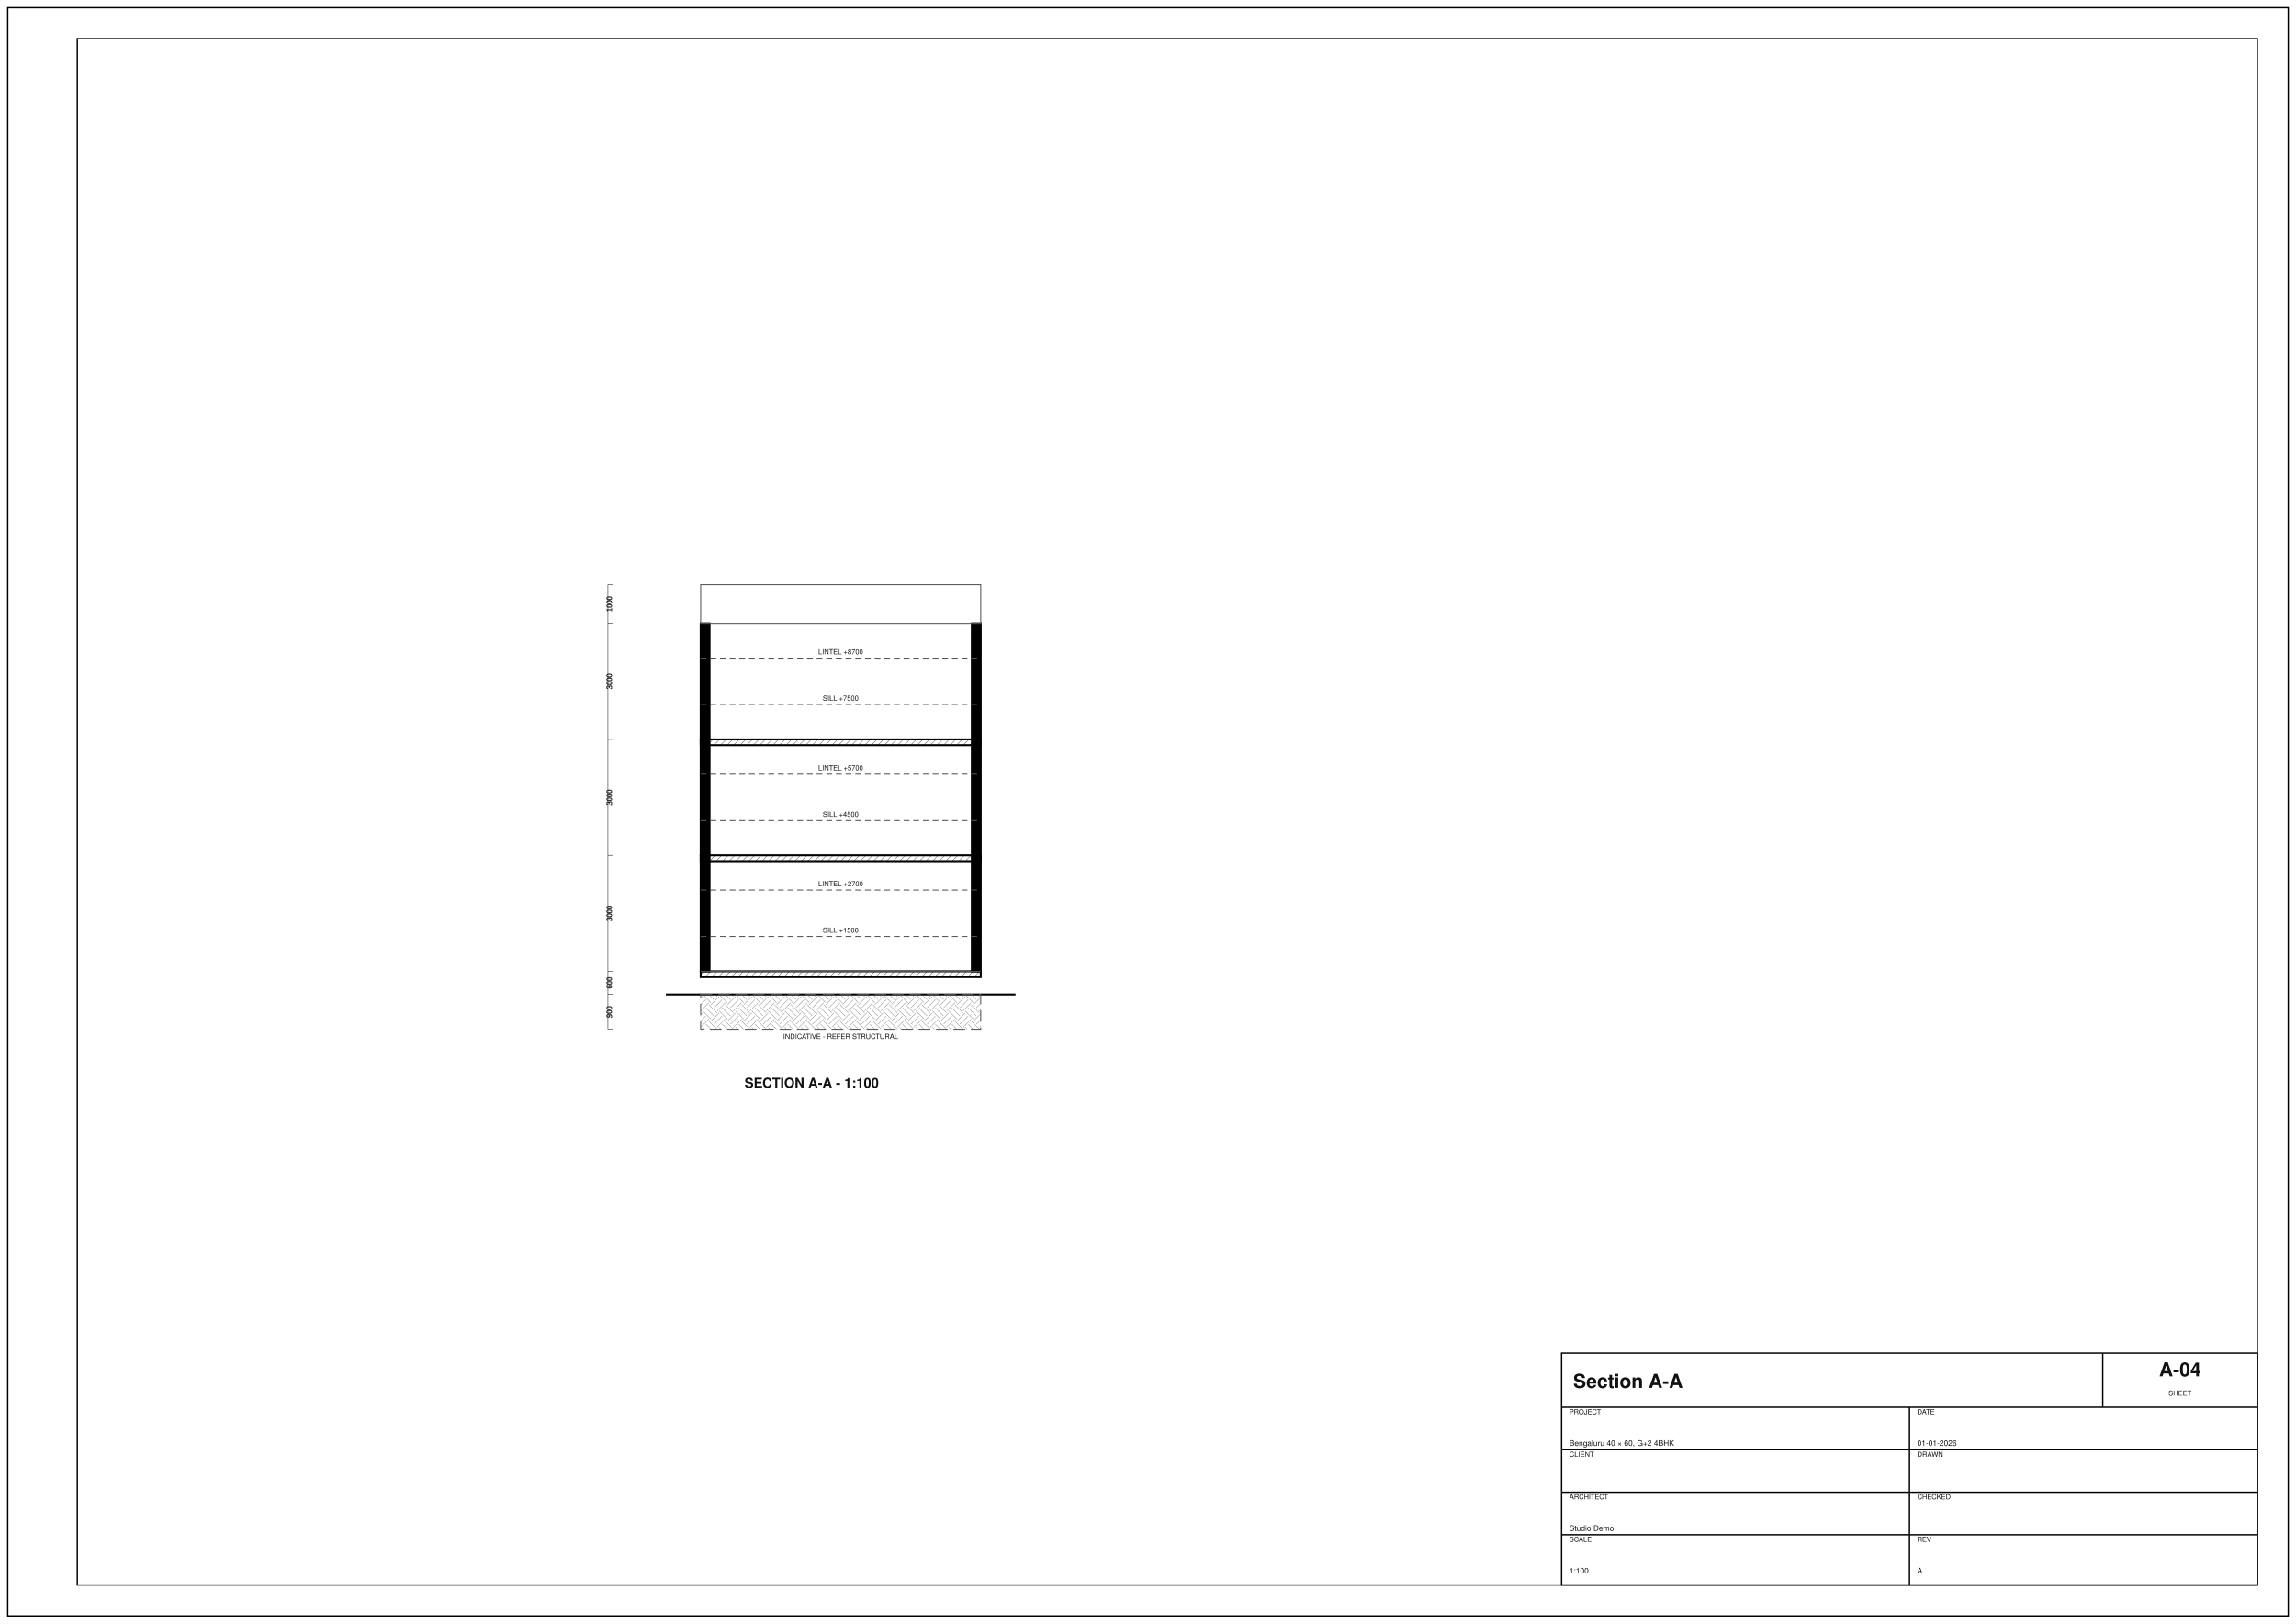
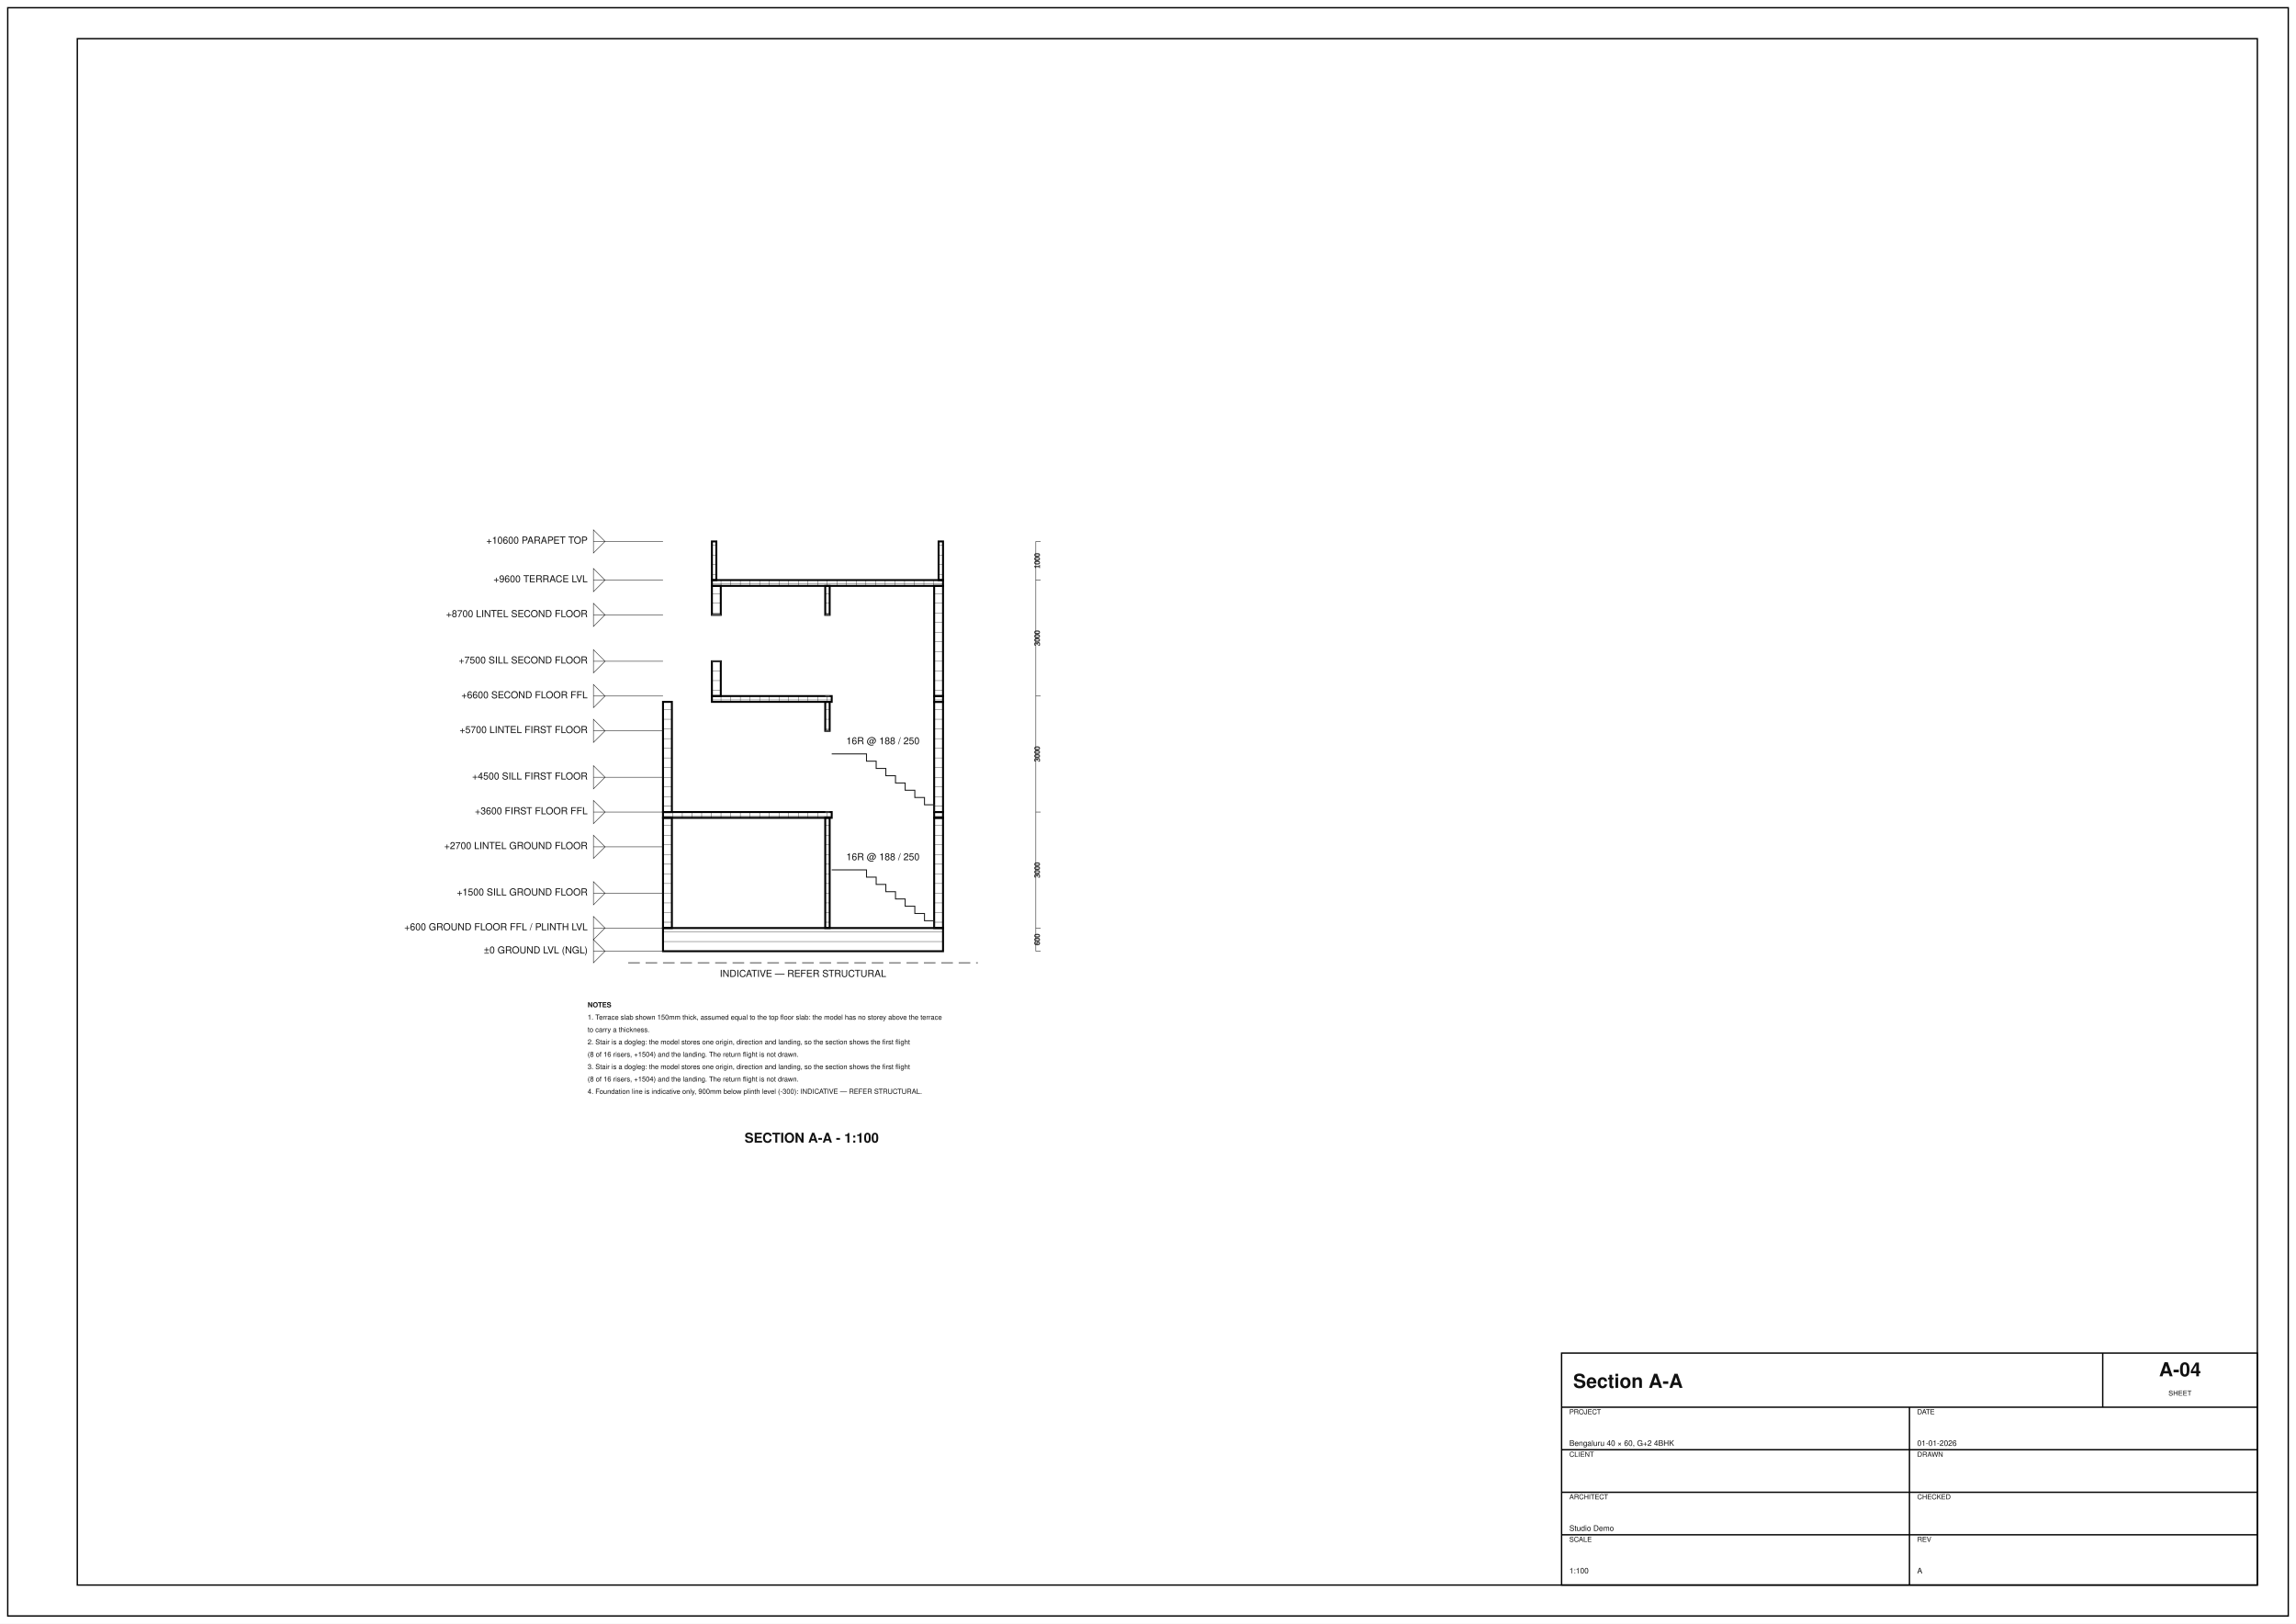
<svg xmlns="http://www.w3.org/2000/svg" width="594mm" height="420mm" viewBox="0 0 594 420" version="1.1">
  <rect x="0" y="0" width="594" height="420" fill="#ffffff" stroke="none" />
  <defs>
-     <clipPath id="hc-73c3cd988f29c213" clip-rule="evenodd">
-       <path d="M 181.275 257.250 L 253.725 257.250 L 253.725 266.250 L 181.275 266.250 Z" />
-     </clipPath>
-     <clipPath id="hc-7859b68c542b0be2" clip-rule="evenodd">
-       <path d="M 181.275 192.750 L 253.725 192.750 L 253.725 191.250 L 181.275 191.250 Z" />
-     </clipPath>
-     <clipPath id="hc-81849bf5190b0e6d" clip-rule="evenodd">
-       <path d="M 181.275 252.750 L 253.725 252.750 L 253.725 251.250 L 181.275 251.250 Z" />
-     </clipPath>
-     <clipPath id="hc-aecab59eb37e0184" clip-rule="evenodd">
-       <path d="M 181.275 222.750 L 253.725 222.750 L 253.725 221.250 L 181.275 221.250 Z" />
+     <clipPath id="hc-10bc2ac94030b6e9" clip-rule="evenodd">
+       <path d="M 171.525 211.550 L 215.175 211.550 L 215.175 210.050 L 171.525 210.050 Z" />
+     </clipPath>
+     <clipPath id="hc-11bfe014a3d589ab" clip-rule="evenodd">
+       <path d="M 184.175 151.550 L 243.975 151.550 L 243.975 150.050 L 184.175 150.050 Z" />
+     </clipPath>
+     <clipPath id="hc-38f4bff07b71a57c" clip-rule="evenodd">
+       <path d="M 184.175 180.050 L 186.475 180.050 L 186.475 171.050 L 184.175 171.050 Z" />
+     </clipPath>
+     <clipPath id="hc-43f380e9af7068db" clip-rule="evenodd">
+       <path d="M 241.675 180.050 L 243.975 180.050 L 243.975 151.550 L 241.675 151.550 Z" />
+     </clipPath>
+     <clipPath id="hc-50d52aeb47988cae" clip-rule="evenodd">
+       <path d="M 241.675 181.550 L 243.975 181.550 L 243.975 180.050 L 241.675 180.050 Z" />
+     </clipPath>
+     <clipPath id="hc-569e88b5cf0376a9" clip-rule="evenodd">
+       <path d="M 213.495 240.050 L 214.645 240.050 L 214.645 211.550 L 213.495 211.550 Z" />
+     </clipPath>
+     <clipPath id="hc-655c551b478522f4" clip-rule="evenodd">
+       <path d="M 242.825 150.050 L 243.975 150.050 L 243.975 140.050 L 242.825 140.050 Z" />
+     </clipPath>
+     <clipPath id="hc-7affea1c283bd582" clip-rule="evenodd">
+       <path d="M 184.175 150.050 L 185.325 150.050 L 185.325 140.050 L 184.175 140.050 Z" />
+     </clipPath>
+     <clipPath id="hc-7cee746f42cf677f" clip-rule="evenodd">
+       <path d="M 171.525 240.050 L 173.825 240.050 L 173.825 211.550 L 171.525 211.550 Z" />
+     </clipPath>
+     <clipPath id="hc-8f8cf847c0b5eb40" clip-rule="evenodd">
+       <path d="M 184.175 159.050 L 186.475 159.050 L 186.475 151.550 L 184.175 151.550 Z" />
+     </clipPath>
+     <clipPath id="hc-99a4054e7d182071" clip-rule="evenodd">
+       <path d="M 171.525 210.050 L 173.825 210.050 L 173.825 181.550 L 171.525 181.550 Z" />
+     </clipPath>
+     <clipPath id="hc-a0044f624888c5b3" clip-rule="evenodd">
+       <path d="M 171.525 246.050 L 243.975 246.050 L 243.975 240.050 L 171.525 240.050 Z" />
+     </clipPath>
+     <clipPath id="hc-a7f8db8d6354669c" clip-rule="evenodd">
+       <path d="M 184.175 181.550 L 215.175 181.550 L 215.175 180.050 L 184.175 180.050 Z" />
+     </clipPath>
+     <clipPath id="hc-c26891c8047da757" clip-rule="evenodd">
+       <path d="M 241.675 210.050 L 243.975 210.050 L 243.975 181.550 L 241.675 181.550 Z" />
+     </clipPath>
+     <clipPath id="hc-c2d73e33557f30c1" clip-rule="evenodd">
+       <path d="M 213.495 159.050 L 214.645 159.050 L 214.645 151.550 L 213.495 151.550 Z" />
+     </clipPath>
+     <clipPath id="hc-de92478eb3bb52bf" clip-rule="evenodd">
+       <path d="M 241.675 240.050 L 243.975 240.050 L 243.975 211.550 L 241.675 211.550 Z" />
+     </clipPath>
+     <clipPath id="hc-eb82693ca00af0bd" clip-rule="evenodd">
+       <path d="M 213.495 189.050 L 214.645 189.050 L 214.645 181.550 L 213.495 181.550 Z" />
+     </clipPath>
+     <clipPath id="hc-ed0f64b4f6340790" clip-rule="evenodd">
+       <path d="M 241.675 211.550 L 243.975 211.550 L 243.975 210.050 L 241.675 210.050 Z" />
    </clipPath>
  </defs>
  <g id="g-frame">
    <g class="layer" data-layer="A-TEXT" stroke="#111111" stroke-width="0.180" fill="none" stroke-linecap="butt" stroke-linejoin="miter">
      <g font-family="Helvetica, Arial, sans-serif" fill="#111111" stroke="none">
        <text x="407.000" y="359.000" font-size="5.000" text-anchor="start" dominant-baseline="alphabetic" font-weight="600">Section A-A</text>
        <text x="564.000" y="356.000" font-size="5.000" text-anchor="middle" dominant-baseline="alphabetic" font-weight="600">A-04</text>
        <text x="564.000" y="361.000" font-size="1.800" text-anchor="middle" dominant-baseline="alphabetic">SHEET</text>
        <text x="406.000" y="365.000" font-size="1.800" text-anchor="start" dominant-baseline="hanging">PROJECT</text>
        <text x="406.000" y="374.000" font-size="2.000" text-anchor="start" dominant-baseline="alphabetic">Bengaluru 40 × 60, G+2 4BHK</text>
        <text x="406.000" y="376.000" font-size="1.800" text-anchor="start" dominant-baseline="hanging">CLIENT</text>
        <text x="406.000" y="385.000" font-size="2.000" text-anchor="start" dominant-baseline="alphabetic" />
        <text x="406.000" y="387.000" font-size="1.800" text-anchor="start" dominant-baseline="hanging">ARCHITECT</text>
        <text x="406.000" y="396.000" font-size="2.000" text-anchor="start" dominant-baseline="alphabetic">Studio Demo</text>
        <text x="406.000" y="398.000" font-size="1.800" text-anchor="start" dominant-baseline="hanging">SCALE</text>
        <text x="406.000" y="407.000" font-size="2.000" text-anchor="start" dominant-baseline="alphabetic">1:100</text>
        <text x="496.000" y="365.000" font-size="1.800" text-anchor="start" dominant-baseline="hanging">DATE</text>
        <text x="496.000" y="374.000" font-size="2.000" text-anchor="start" dominant-baseline="alphabetic">01-01-2026</text>
        <text x="496.000" y="376.000" font-size="1.800" text-anchor="start" dominant-baseline="hanging">DRAWN</text>
        <text x="496.000" y="385.000" font-size="2.000" text-anchor="start" dominant-baseline="alphabetic" />
        <text x="496.000" y="387.000" font-size="1.800" text-anchor="start" dominant-baseline="hanging">CHECKED</text>
        <text x="496.000" y="396.000" font-size="2.000" text-anchor="start" dominant-baseline="alphabetic" />
        <text x="496.000" y="398.000" font-size="1.800" text-anchor="start" dominant-baseline="hanging">REV</text>
        <text x="496.000" y="407.000" font-size="2.000" text-anchor="start" dominant-baseline="alphabetic">A</text>
      </g>
    </g>
    <g class="layer" data-layer="A-TITL" stroke="#000000" stroke-width="0.350" fill="none" stroke-linecap="butt" stroke-linejoin="miter">
      <polygon points="2.000,2.000 592.000,2.000 592.000,418.000 2.000,418.000" fill="none" />
      <polygon points="20.000,10.000 584.000,10.000 584.000,410.000 20.000,410.000" fill="none" />
      <polygon points="404.000,350.000 584.000,350.000 584.000,410.000 404.000,410.000" fill="none" />
      <line x1="404.000" y1="364.000" x2="584.000" y2="364.000" />
      <line x1="544.000" y1="350.000" x2="544.000" y2="364.000" />
      <line x1="494.000" y1="364.000" x2="494.000" y2="410.000" />
      <line x1="404.000" y1="375.000" x2="494.000" y2="375.000" />
      <line x1="404.000" y1="386.000" x2="494.000" y2="386.000" />
      <line x1="404.000" y1="397.000" x2="494.000" y2="397.000" />
      <line x1="494.000" y1="375.000" x2="584.000" y2="375.000" />
      <line x1="494.000" y1="386.000" x2="584.000" y2="386.000" />
      <line x1="494.000" y1="397.000" x2="584.000" y2="397.000" />
    </g>
  </g>
  <g id="g-section">
    <g class="layer" data-layer="A-WALL" stroke="#000000" stroke-width="0.500" fill="none" stroke-linecap="butt" stroke-linejoin="miter">
-       <line x1="172.275" y1="257.250" x2="262.725" y2="257.250" />
-       <path d="M 181.275 251.250 L 183.575 251.250 L 183.575 221.250 L 181.275 221.250 Z" fill="#000000" fill-rule="evenodd" stroke="none" />
-       <polygon points="181.275,251.250 183.575,251.250 183.575,221.250 181.275,221.250" fill="none" />
-       <path d="M 251.425 251.250 L 253.725 251.250 L 253.725 221.250 L 251.425 221.250 Z" fill="#000000" fill-rule="evenodd" stroke="none" />
-       <polygon points="251.425,251.250 253.725,251.250 253.725,221.250 251.425,221.250" fill="none" />
-       <g clip-path="url(#hc-81849bf5190b0e6d)">
-         <path d="M 218.315 289.790 L 255.285 252.810 M 217.465 288.940 L 254.445 251.970 M 216.615 288.090 L 253.595 251.120 M 215.765 287.240 L 252.745 250.270 M 214.925 286.400 L 251.895 249.420 M 214.075 285.550 L 251.045 248.570 M 213.225 284.700 L 250.195 247.720 M 212.375 283.850 L 249.345 246.870 M 211.525 283.000 L 248.505 246.030 M 210.675 282.150 L 247.655 245.180 M 209.825 281.300 L 246.805 244.330 M 208.985 280.460 L 245.955 243.480 M 208.135 279.610 L 245.105 242.630 M 207.285 278.760 L 244.255 241.780 M 206.435 277.910 L 243.415 240.940 M 205.585 277.060 L 242.565 240.090 M 204.735 276.210 L 241.715 239.240 M 203.885 275.360 L 240.865 238.390 M 203.045 274.520 L 240.015 237.540 M 202.195 273.670 L 239.165 236.690 M 201.345 272.820 L 238.315 235.840 M 200.495 271.970 L 237.475 235.000 M 199.645 271.120 L 236.625 234.150 M 198.795 270.270 L 235.775 233.300 M 197.945 269.420 L 234.925 232.450 M 197.105 268.580 L 234.075 231.600 M 196.255 267.730 L 233.225 230.750 M 195.405 266.880 L 232.375 229.900 M 194.555 266.030 L 231.535 229.060 M 193.705 265.180 L 230.685 228.210 M 192.855 264.330 L 229.835 227.360 M 192.015 263.490 L 228.985 226.510 M 191.165 262.640 L 228.135 225.660 M 190.315 261.790 L 227.285 224.810 M 189.465 260.940 L 226.435 223.960 M 188.615 260.090 L 225.595 223.120 M 187.765 259.240 L 224.745 222.270 M 186.915 258.390 L 223.895 221.420 M 186.075 257.550 L 223.045 220.570 M 185.225 256.700 L 222.195 219.720 M 184.375 255.850 L 221.345 218.870 M 183.525 255.000 L 220.505 218.030 M 182.675 254.150 L 219.655 217.180 M 181.825 253.300 L 218.805 216.330 M 180.975 252.450 L 217.955 215.480 M 180.135 251.610 L 217.105 214.630" stroke="#000000" stroke-width="0.080" fill="none" />
-       </g>
-       <polygon points="181.275,252.750 253.725,252.750 253.725,251.250 181.275,251.250" fill="none" />
-       <path d="M 181.275 221.250 L 183.575 221.250 L 183.575 191.250 L 181.275 191.250 Z" fill="#000000" fill-rule="evenodd" stroke="none" />
-       <polygon points="181.275,221.250 183.575,221.250 183.575,191.250 181.275,191.250" fill="none" />
-       <path d="M 251.425 221.250 L 253.725 221.250 L 253.725 191.250 L 251.425 191.250 Z" fill="#000000" fill-rule="evenodd" stroke="none" />
-       <polygon points="251.425,221.250 253.725,221.250 253.725,191.250 251.425,191.250" fill="none" />
-       <g clip-path="url(#hc-aecab59eb37e0184)">
-         <path d="M 218.045 259.520 L 255.015 222.540 M 217.195 258.670 L 254.165 221.690 M 216.345 257.820 L 253.315 220.840 M 215.495 256.970 L 252.475 220.000 M 214.645 256.120 L 251.625 219.150 M 213.795 255.270 L 250.775 218.300 M 212.945 254.420 L 249.925 217.450 M 212.105 253.580 L 249.075 216.600 M 211.255 252.730 L 248.225 215.750 M 210.405 251.880 L 247.375 214.900 M 209.555 251.030 L 246.535 214.060 M 208.705 250.180 L 245.685 213.210 M 207.855 249.330 L 244.835 212.360 M 207.015 248.490 L 243.985 211.510 M 206.165 247.640 L 243.135 210.660 M 205.315 246.790 L 242.285 209.810 M 204.465 245.940 L 241.435 208.960 M 203.615 245.090 L 240.595 208.120 M 202.765 244.240 L 239.745 207.270 M 201.915 243.390 L 238.895 206.420 M 201.075 242.550 L 238.045 205.570 M 200.225 241.700 L 237.195 204.720 M 199.375 240.850 L 236.345 203.870 M 198.525 240.000 L 235.505 203.030 M 197.675 239.150 L 234.655 202.180 M 196.825 238.300 L 233.805 201.330 M 195.975 237.450 L 232.955 200.480 M 195.135 236.610 L 232.105 199.630 M 194.285 235.760 L 231.255 198.780 M 193.435 234.910 L 230.405 197.930 M 192.585 234.060 L 229.565 197.090 M 191.735 233.210 L 228.715 196.240 M 190.885 232.360 L 227.865 195.390 M 190.035 231.510 L 227.015 194.540 M 189.195 230.670 L 226.165 193.690 M 188.345 229.820 L 225.315 192.840 M 187.495 228.970 L 224.465 191.990 M 186.645 228.120 L 223.625 191.150 M 185.795 227.270 L 222.775 190.300 M 184.945 226.420 L 221.925 189.450 M 184.105 225.580 L 221.075 188.600 M 183.255 224.730 L 220.225 187.750 M 182.405 223.880 L 219.375 186.900 M 181.555 223.030 L 218.525 186.050 M 180.705 222.180 L 217.685 185.210 M 179.855 221.330 L 216.835 184.360" stroke="#000000" stroke-width="0.080" fill="none" />
-       </g>
-       <polygon points="181.275,222.750 253.725,222.750 253.725,221.250 181.275,221.250" fill="none" />
-       <path d="M 181.275 191.250 L 183.575 191.250 L 183.575 161.250 L 181.275 161.250 Z" fill="#000000" fill-rule="evenodd" stroke="none" />
-       <polygon points="181.275,191.250 183.575,191.250 183.575,161.250 181.275,161.250" fill="none" />
-       <path d="M 251.425 191.250 L 253.725 191.250 L 253.725 161.250 L 251.425 161.250 Z" fill="#000000" fill-rule="evenodd" stroke="none" />
-       <polygon points="251.425,191.250 253.725,191.250 253.725,161.250 251.425,161.250" fill="none" />
-       <g clip-path="url(#hc-7859b68c542b0be2)">
-         <path d="M 217.765 229.240 L 254.745 192.270 M 216.915 228.390 L 253.895 191.420 M 216.075 227.550 L 253.045 190.570 M 215.225 226.700 L 252.195 189.720 M 214.375 225.850 L 251.345 188.870 M 213.525 225.000 L 250.505 188.030 M 212.675 224.150 L 249.655 187.180 M 211.825 223.300 L 248.805 186.330 M 210.975 222.450 L 247.955 185.480 M 210.135 221.610 L 247.105 184.630 M 209.285 220.760 L 246.255 183.780 M 208.435 219.910 L 245.405 182.930 M 207.585 219.060 L 244.565 182.090 M 206.735 218.210 L 243.715 181.240 M 205.885 217.360 L 242.865 180.390 M 205.035 216.510 L 242.015 179.540 M 204.195 215.670 L 241.165 178.690 M 203.345 214.820 L 240.315 177.840 M 202.495 213.970 L 239.465 176.990 M 201.645 213.120 L 238.625 176.150 M 200.795 212.270 L 237.775 175.300 M 199.945 211.420 L 236.925 174.450 M 199.105 210.580 L 236.075 173.600 M 198.255 209.730 L 235.225 172.750 M 197.405 208.880 L 234.375 171.900 M 196.555 208.030 L 233.525 171.050 M 195.705 207.180 L 232.685 170.210 M 194.855 206.330 L 231.835 169.360 M 194.005 205.480 L 230.985 168.510 M 193.165 204.640 L 230.135 167.660 M 192.315 203.790 L 229.285 166.810 M 191.465 202.940 L 228.435 165.960 M 190.615 202.090 L 227.585 165.110 M 189.765 201.240 L 226.745 164.270 M 188.915 200.390 L 225.895 163.420 M 188.065 199.540 L 225.045 162.570 M 187.225 198.700 L 224.195 161.720 M 186.375 197.850 L 223.345 160.870 M 185.525 197.000 L 222.495 160.020 M 184.675 196.150 L 221.655 159.180 M 183.825 195.300 L 220.805 158.330 M 182.975 194.450 L 219.955 157.480 M 182.125 193.600 L 219.105 156.630 M 181.285 192.760 L 218.255 155.780 M 180.435 191.910 L 217.405 154.930" stroke="#000000" stroke-width="0.080" fill="none" />
-       </g>
-       <polygon points="181.275,192.750 253.725,192.750 253.725,191.250 181.275,191.250" fill="none" />
+       <polygon points="171.525,240.050 173.825,240.050 173.825,211.550 171.525,211.550" fill="none" />
+       <g clip-path="url(#hc-7cee746f42cf677f)">
+         <path d="M 171.525 241.050 L 173.825 241.050 M 171.525 238.550 L 173.825 238.550 M 171.525 236.050 L 173.825 236.050 M 171.525 233.550 L 173.825 233.550 M 171.525 231.050 L 173.825 231.050 M 171.525 228.550 L 173.825 228.550 M 171.525 226.050 L 173.825 226.050 M 171.525 223.550 L 173.825 223.550 M 171.525 221.050 L 173.825 221.050 M 171.525 218.550 L 173.825 218.550 M 171.525 216.050 L 173.825 216.050 M 171.525 213.550 L 173.825 213.550 M 171.525 211.050 L 173.825 211.050" stroke="#000000" stroke-width="0.080" fill="none" />
+       </g>
+       <polygon points="241.675,240.050 243.975,240.050 243.975,211.550 241.675,211.550" fill="none" />
+       <g clip-path="url(#hc-de92478eb3bb52bf)">
+         <path d="M 241.675 241.050 L 243.975 241.050 M 241.675 238.550 L 243.975 238.550 M 241.675 236.050 L 243.975 236.050 M 241.675 233.550 L 243.975 233.550 M 241.675 231.050 L 243.975 231.050 M 241.675 228.550 L 243.975 228.550 M 241.675 226.050 L 243.975 226.050 M 241.675 223.550 L 243.975 223.550 M 241.675 221.050 L 243.975 221.050 M 241.675 218.550 L 243.975 218.550 M 241.675 216.050 L 243.975 216.050 M 241.675 213.550 L 243.975 213.550 M 241.675 211.050 L 243.975 211.050" stroke="#000000" stroke-width="0.080" fill="none" />
+       </g>
+       <polygon points="213.495,240.050 214.645,240.050 214.645,211.550 213.495,211.550" fill="none" />
+       <g clip-path="url(#hc-569e88b5cf0376a9)">
+         <path d="M 213.495 241.050 L 214.645 241.050 M 213.495 238.550 L 214.645 238.550 M 213.495 236.050 L 214.645 236.050 M 213.495 233.550 L 214.645 233.550 M 213.495 231.050 L 214.645 231.050 M 213.495 228.550 L 214.645 228.550 M 213.495 226.050 L 214.645 226.050 M 213.495 223.550 L 214.645 223.550 M 213.495 221.050 L 214.645 221.050 M 213.495 218.550 L 214.645 218.550 M 213.495 216.050 L 214.645 216.050 M 213.495 213.550 L 214.645 213.550 M 213.495 211.050 L 214.645 211.050" stroke="#000000" stroke-width="0.080" fill="none" />
+       </g>
+       <polygon points="213.495,189.050 214.645,189.050 214.645,181.550 213.495,181.550" fill="none" />
+       <g clip-path="url(#hc-eb82693ca00af0bd)">
+         <path d="M 213.495 191.050 L 214.645 191.050 M 213.495 188.550 L 214.645 188.550 M 213.495 186.050 L 214.645 186.050 M 213.495 183.550 L 214.645 183.550 M 213.495 181.050 L 214.645 181.050" stroke="#000000" stroke-width="0.080" fill="none" />
+       </g>
+       <polygon points="241.675,210.050 243.975,210.050 243.975,181.550 241.675,181.550" fill="none" />
+       <g clip-path="url(#hc-c26891c8047da757)">
+         <path d="M 241.675 211.050 L 243.975 211.050 M 241.675 208.550 L 243.975 208.550 M 241.675 206.050 L 243.975 206.050 M 241.675 203.550 L 243.975 203.550 M 241.675 201.050 L 243.975 201.050 M 241.675 198.550 L 243.975 198.550 M 241.675 196.050 L 243.975 196.050 M 241.675 193.550 L 243.975 193.550 M 241.675 191.050 L 243.975 191.050 M 241.675 188.550 L 243.975 188.550 M 241.675 186.050 L 243.975 186.050 M 241.675 183.550 L 243.975 183.550 M 241.675 181.050 L 243.975 181.050" stroke="#000000" stroke-width="0.080" fill="none" />
+       </g>
+       <polygon points="171.525,210.050 173.825,210.050 173.825,181.550 171.525,181.550" fill="none" />
+       <g clip-path="url(#hc-99a4054e7d182071)">
+         <path d="M 171.525 211.050 L 173.825 211.050 M 171.525 208.550 L 173.825 208.550 M 171.525 206.050 L 173.825 206.050 M 171.525 203.550 L 173.825 203.550 M 171.525 201.050 L 173.825 201.050 M 171.525 198.550 L 173.825 198.550 M 171.525 196.050 L 173.825 196.050 M 171.525 193.550 L 173.825 193.550 M 171.525 191.050 L 173.825 191.050 M 171.525 188.550 L 173.825 188.550 M 171.525 186.050 L 173.825 186.050 M 171.525 183.550 L 173.825 183.550 M 171.525 181.050 L 173.825 181.050" stroke="#000000" stroke-width="0.080" fill="none" />
+       </g>
+       <polygon points="171.525,211.550 215.175,211.550 215.175,210.050 171.525,210.050" fill="none" />
+       <g clip-path="url(#hc-10bc2ac94030b6e9)">
+         <path d="M 171.525 213.550 L 215.175 213.550 M 171.525 211.050 L 215.175 211.050 M 171.525 208.550 L 215.175 208.550" stroke="#000000" stroke-width="0.080" fill="none" />
+         <path d="M 216.525 211.550 L 216.525 210.050 M 214.025 211.550 L 214.025 210.050 M 211.525 211.550 L 211.525 210.050 M 209.025 211.550 L 209.025 210.050 M 206.525 211.550 L 206.525 210.050 M 204.025 211.550 L 204.025 210.050 M 201.525 211.550 L 201.525 210.050 M 199.025 211.550 L 199.025 210.050 M 196.525 211.550 L 196.525 210.050 M 194.025 211.550 L 194.025 210.050 M 191.525 211.550 L 191.525 210.050 M 189.025 211.550 L 189.025 210.050 M 186.525 211.550 L 186.525 210.050 M 184.025 211.550 L 184.025 210.050 M 181.525 211.550 L 181.525 210.050 M 179.025 211.550 L 179.025 210.050 M 176.525 211.550 L 176.525 210.050 M 174.025 211.550 L 174.025 210.050 M 171.525 211.550 L 171.525 210.050 M 169.025 211.550 L 169.025 210.050" stroke="#000000" stroke-width="0.080" fill="none" />
+       </g>
+       <polygon points="241.675,211.550 243.975,211.550 243.975,210.050 241.675,210.050" fill="none" />
+       <g clip-path="url(#hc-ed0f64b4f6340790)">
+         <path d="M 241.675 213.550 L 243.975 213.550 M 241.675 211.050 L 243.975 211.050 M 241.675 208.550 L 243.975 208.550" stroke="#000000" stroke-width="0.080" fill="none" />
+         <path d="M 244.025 211.550 L 244.025 210.050 M 241.525 211.550 L 241.525 210.050" stroke="#000000" stroke-width="0.080" fill="none" />
+       </g>
+       <polygon points="241.675,180.050 243.975,180.050 243.975,151.550 241.675,151.550" fill="none" />
+       <g clip-path="url(#hc-43f380e9af7068db)">
+         <path d="M 241.675 181.050 L 243.975 181.050 M 241.675 178.550 L 243.975 178.550 M 241.675 176.050 L 243.975 176.050 M 241.675 173.550 L 243.975 173.550 M 241.675 171.050 L 243.975 171.050 M 241.675 168.550 L 243.975 168.550 M 241.675 166.050 L 243.975 166.050 M 241.675 163.550 L 243.975 163.550 M 241.675 161.050 L 243.975 161.050 M 241.675 158.550 L 243.975 158.550 M 241.675 156.050 L 243.975 156.050 M 241.675 153.550 L 243.975 153.550 M 241.675 151.050 L 243.975 151.050" stroke="#000000" stroke-width="0.080" fill="none" />
+       </g>
+       <polygon points="213.495,159.050 214.645,159.050 214.645,151.550 213.495,151.550" fill="none" />
+       <g clip-path="url(#hc-c2d73e33557f30c1)">
+         <path d="M 213.495 161.050 L 214.645 161.050 M 213.495 158.550 L 214.645 158.550 M 213.495 156.050 L 214.645 156.050 M 213.495 153.550 L 214.645 153.550 M 213.495 151.050 L 214.645 151.050" stroke="#000000" stroke-width="0.080" fill="none" />
+       </g>
+       <polygon points="184.175,180.050 186.475,180.050 186.475,171.050 184.175,171.050" fill="none" />
+       <g clip-path="url(#hc-38f4bff07b71a57c)">
+         <path d="M 184.175 181.050 L 186.475 181.050 M 184.175 178.550 L 186.475 178.550 M 184.175 176.050 L 186.475 176.050 M 184.175 173.550 L 186.475 173.550 M 184.175 171.050 L 186.475 171.050" stroke="#000000" stroke-width="0.080" fill="none" />
+       </g>
+       <polygon points="184.175,159.050 186.475,159.050 186.475,151.550 184.175,151.550" fill="none" />
+       <g clip-path="url(#hc-8f8cf847c0b5eb40)">
+         <path d="M 184.175 161.050 L 186.475 161.050 M 184.175 158.550 L 186.475 158.550 M 184.175 156.050 L 186.475 156.050 M 184.175 153.550 L 186.475 153.550 M 184.175 151.050 L 186.475 151.050" stroke="#000000" stroke-width="0.080" fill="none" />
+       </g>
+       <polygon points="184.175,181.550 215.175,181.550 215.175,180.050 184.175,180.050" fill="none" />
+       <g clip-path="url(#hc-a7f8db8d6354669c)">
+         <path d="M 184.175 183.550 L 215.175 183.550 M 184.175 181.050 L 215.175 181.050 M 184.175 178.550 L 215.175 178.550" stroke="#000000" stroke-width="0.080" fill="none" />
+         <path d="M 216.525 181.550 L 216.525 180.050 M 214.025 181.550 L 214.025 180.050 M 211.525 181.550 L 211.525 180.050 M 209.025 181.550 L 209.025 180.050 M 206.525 181.550 L 206.525 180.050 M 204.025 181.550 L 204.025 180.050 M 201.525 181.550 L 201.525 180.050 M 199.025 181.550 L 199.025 180.050 M 196.525 181.550 L 196.525 180.050 M 194.025 181.550 L 194.025 180.050 M 191.525 181.550 L 191.525 180.050 M 189.025 181.550 L 189.025 180.050 M 186.525 181.550 L 186.525 180.050 M 184.025 181.550 L 184.025 180.050" stroke="#000000" stroke-width="0.080" fill="none" />
+       </g>
+       <polygon points="241.675,181.550 243.975,181.550 243.975,180.050 241.675,180.050" fill="none" />
+       <g clip-path="url(#hc-50d52aeb47988cae)">
+         <path d="M 241.675 183.550 L 243.975 183.550 M 241.675 181.050 L 243.975 181.050 M 241.675 178.550 L 243.975 178.550" stroke="#000000" stroke-width="0.080" fill="none" />
+         <path d="M 244.025 181.550 L 244.025 180.050 M 241.525 181.550 L 241.525 180.050" stroke="#000000" stroke-width="0.080" fill="none" />
+       </g>
+       <polygon points="171.525,246.050 243.975,246.050 243.975,240.050 171.525,240.050" fill="none" />
+       <g clip-path="url(#hc-a0044f624888c5b3)">
+         <path d="M 171.525 246.050 L 243.975 246.050 M 171.525 243.550 L 243.975 243.550 M 171.525 241.050 L 243.975 241.050 M 171.525 238.550 L 243.975 238.550" stroke="#000000" stroke-width="0.080" fill="none" />
+       </g>
+       <polygon points="184.175,151.550 243.975,151.550 243.975,150.050 184.175,150.050" fill="none" />
+       <g clip-path="url(#hc-11bfe014a3d589ab)">
+         <path d="M 184.175 153.550 L 243.975 153.550 M 184.175 151.050 L 243.975 151.050 M 184.175 148.550 L 243.975 148.550" stroke="#000000" stroke-width="0.080" fill="none" />
+         <path d="M 244.025 151.550 L 244.025 150.050 M 241.525 151.550 L 241.525 150.050 M 239.025 151.550 L 239.025 150.050 M 236.525 151.550 L 236.525 150.050 M 234.025 151.550 L 234.025 150.050 M 231.525 151.550 L 231.525 150.050 M 229.025 151.550 L 229.025 150.050 M 226.525 151.550 L 226.525 150.050 M 224.025 151.550 L 224.025 150.050 M 221.525 151.550 L 221.525 150.050 M 219.025 151.550 L 219.025 150.050 M 216.525 151.550 L 216.525 150.050 M 214.025 151.550 L 214.025 150.050 M 211.525 151.550 L 211.525 150.050 M 209.025 151.550 L 209.025 150.050 M 206.525 151.550 L 206.525 150.050 M 204.025 151.550 L 204.025 150.050 M 201.525 151.550 L 201.525 150.050 M 199.025 151.550 L 199.025 150.050 M 196.525 151.550 L 196.525 150.050 M 194.025 151.550 L 194.025 150.050 M 191.525 151.550 L 191.525 150.050 M 189.025 151.550 L 189.025 150.050 M 186.525 151.550 L 186.525 150.050 M 184.025 151.550 L 184.025 150.050" stroke="#000000" stroke-width="0.080" fill="none" />
+       </g>
+       <polygon points="184.175,150.050 185.325,150.050 185.325,140.050 184.175,140.050" fill="none" />
+       <g clip-path="url(#hc-7affea1c283bd582)">
+         <path d="M 184.175 151.050 L 185.325 151.050 M 184.175 148.550 L 185.325 148.550 M 184.175 146.050 L 185.325 146.050 M 184.175 143.550 L 185.325 143.550 M 184.175 141.050 L 185.325 141.050 M 184.175 138.550 L 185.325 138.550" stroke="#000000" stroke-width="0.080" fill="none" />
+       </g>
+       <polygon points="242.825,150.050 243.975,150.050 243.975,140.050 242.825,140.050" fill="none" />
+       <g clip-path="url(#hc-655c551b478522f4)">
+         <path d="M 242.825 151.050 L 243.975 151.050 M 242.825 148.550 L 243.975 148.550 M 242.825 146.050 L 243.975 146.050 M 242.825 143.550 L 243.975 143.550 M 242.825 141.050 L 243.975 141.050 M 242.825 138.550 L 243.975 138.550" stroke="#000000" stroke-width="0.080" fill="none" />
+       </g>
    </g>
    <g class="layer" data-layer="A-WALL-PART" stroke="#555555" stroke-width="0.250" fill="none" stroke-linecap="butt" stroke-linejoin="miter">
-       <polygon points="181.275,257.250 253.725,257.250 253.725,266.250 181.275,266.250" fill="none" stroke-dasharray="3.000 1.500" />
-       <g clip-path="url(#hc-73c3cd988f29c213)">
-         <path d="M 217.085 302.060 L 257.805 261.330 M 212.835 297.810 L 253.565 257.090 M 208.595 293.570 L 249.315 252.840 M 204.355 289.330 L 245.075 248.600 M 200.105 285.080 L 240.835 244.360 M 195.865 280.840 L 236.595 240.120 M 191.625 276.600 L 232.345 235.870 M 187.385 272.360 L 228.105 231.630 M 183.135 268.110 L 223.865 227.390 M 178.895 263.870 L 219.625 223.150" stroke="#555555" stroke-width="0.080" fill="none" stroke-dasharray="3.000 3.000" stroke-dashoffset="2.640" />
-         <path d="M 219.205 304.180 L 259.925 263.450 M 214.955 299.930 L 255.685 259.210 M 210.715 295.690 L 251.445 254.970 M 206.475 291.450 L 247.195 250.720 M 202.235 287.210 L 242.955 246.480 M 197.985 282.960 L 238.715 242.240 M 193.745 278.720 L 234.475 238.000 M 189.505 274.480 L 230.225 233.750 M 185.265 270.240 L 225.985 229.510 M 181.015 265.990 L 221.745 225.270 M 176.775 261.750 L 217.505 221.030" stroke="#555555" stroke-width="0.080" fill="none" stroke-dasharray="3.000 3.000" stroke-dashoffset="5.640" />
-         <path d="M 216.285 301.260 L 257.005 260.530 M 212.045 297.020 L 252.765 256.290 M 207.795 292.770 L 248.525 252.050 M 203.555 288.530 L 244.285 247.810 M 199.315 284.290 L 240.035 243.560 M 195.075 280.050 L 235.795 239.320 M 190.825 275.800 L 231.555 235.080 M 186.585 271.560 L 227.315 230.840 M 182.345 267.320 L 223.065 226.590 M 178.105 263.080 L 218.825 222.350" stroke="#555555" stroke-width="0.080" fill="none" stroke-dasharray="3.000 3.000" stroke-dashoffset="2.640" />
-         <path d="M 218.405 303.380 L 259.135 262.660 M 214.165 299.140 L 254.885 258.410 M 209.925 294.900 L 250.645 254.170 M 205.675 290.650 L 246.405 249.930 M 201.435 286.410 L 242.165 245.690 M 197.195 282.170 L 237.915 241.440 M 192.955 277.930 L 233.675 237.200 M 188.705 273.680 L 229.435 232.960 M 184.465 269.440 L 225.185 228.710 M 180.225 265.200 L 220.945 224.470 M 175.975 260.950 L 216.705 220.230" stroke="#555555" stroke-width="0.080" fill="none" stroke-dasharray="3.000 3.000" stroke-dashoffset="5.640" />
-         <path d="M 215.485 300.460 L 256.215 259.740 M 211.245 296.220 L 251.975 255.500 M 207.005 291.980 L 247.725 251.250 M 202.765 287.740 L 243.485 247.010 M 198.515 283.490 L 239.245 242.770 M 194.275 279.250 L 235.005 238.530 M 190.035 275.010 L 230.755 234.280 M 185.795 270.770 L 226.515 230.040 M 181.545 266.520 L 222.275 225.800 M 177.305 262.280 L 218.035 221.560" stroke="#555555" stroke-width="0.080" fill="none" stroke-dasharray="3.000 3.000" stroke-dashoffset="2.640" />
-         <path d="M 217.615 302.590 L 258.335 261.860 M 213.365 298.340 L 254.095 257.620 M 209.125 294.100 L 249.855 253.380 M 204.885 289.860 L 245.605 249.130 M 200.635 285.610 L 241.365 244.890 M 196.395 281.370 L 237.125 240.650 M 192.155 277.130 L 232.875 236.400 M 187.915 272.890 L 228.635 232.160 M 183.665 268.640 L 224.395 227.920 M 179.425 264.400 L 220.155 223.680 M 175.185 260.160 L 215.905 219.430" stroke="#555555" stroke-width="0.080" fill="none" stroke-dasharray="3.000 3.000" stroke-dashoffset="5.640" />
-         <path d="M 258.325 261.650 L 217.605 220.920 M 254.085 265.890 L 213.355 225.170 M 249.845 270.130 L 209.115 229.410 M 245.595 274.380 L 204.875 233.650 M 241.355 278.620 L 200.635 237.890 M 237.115 282.860 L 196.385 242.140 M 232.875 287.100 L 192.145 246.380 M 228.625 291.350 L 187.905 250.620 M 224.385 295.590 L 183.665 254.860 M 220.145 299.830 L 179.415 259.110 M 215.905 304.070 L 175.175 263.350" stroke="#555555" stroke-width="0.080" fill="none" stroke-dasharray="3.000 3.000" stroke-dashoffset="2.780" />
-         <path d="M 256.205 263.770 L 215.485 223.040 M 251.965 268.010 L 211.235 227.290 M 247.725 272.250 L 206.995 231.530 M 243.475 276.500 L 202.755 235.770 M 239.235 280.740 L 198.515 240.010 M 234.995 284.980 L 194.265 244.260 M 230.755 289.220 L 190.025 248.500 M 226.505 293.470 L 185.785 252.740 M 222.265 297.710 L 181.545 256.980 M 218.025 301.950 L 177.295 261.230" stroke="#555555" stroke-width="0.080" fill="none" stroke-dasharray="3.000 3.000" stroke-dashoffset="5.780" />
-         <path d="M 259.125 260.850 L 218.395 220.130 M 254.885 265.090 L 214.155 224.370 M 250.635 269.340 L 209.915 228.610 M 246.395 273.580 L 205.675 232.850 M 242.155 277.820 L 201.425 237.100 M 237.905 282.070 L 197.185 241.340 M 233.665 286.310 L 192.945 245.580 M 229.425 290.550 L 188.695 249.830 M 225.185 294.790 L 184.455 254.070 M 220.935 299.040 L 180.215 258.310 M 216.695 303.280 L 175.975 262.550" stroke="#555555" stroke-width="0.080" fill="none" stroke-dasharray="3.000 3.000" stroke-dashoffset="2.780" />
-         <path d="M 257.005 262.970 L 216.275 222.250 M 252.755 267.220 L 212.035 226.490 M 248.515 271.460 L 207.795 230.730 M 244.275 275.700 L 203.545 234.980 M 240.035 279.940 L 199.305 239.220 M 235.785 284.190 L 195.065 243.460 M 231.545 288.430 L 190.825 247.700 M 227.305 292.670 L 186.575 251.950 M 223.065 296.910 L 182.335 256.190 M 218.815 301.160 L 178.095 260.430" stroke="#555555" stroke-width="0.080" fill="none" stroke-dasharray="3.000 3.000" stroke-dashoffset="5.780" />
-         <path d="M 259.915 260.060 L 219.195 219.330 M 255.675 264.300 L 214.955 223.570 M 251.435 268.540 L 210.705 227.820 M 247.195 272.780 L 206.465 232.060 M 242.945 277.030 L 202.225 236.300 M 238.705 281.270 L 197.985 240.540 M 234.465 285.510 L 193.735 244.790 M 230.225 289.750 L 189.495 249.030 M 225.975 294.000 L 185.255 253.270 M 221.735 298.240 L 181.005 257.520 M 217.495 302.480 L 176.765 261.760" stroke="#555555" stroke-width="0.080" fill="none" stroke-dasharray="3.000 3.000" stroke-dashoffset="2.780" />
-         <path d="M 257.795 262.180 L 217.075 221.450 M 253.555 266.420 L 212.825 225.700 M 249.315 270.660 L 208.585 229.940 M 245.065 274.910 L 204.345 234.180 M 240.825 279.150 L 200.105 238.420 M 236.585 283.390 L 195.855 242.670 M 232.345 287.630 L 191.615 246.910 M 228.095 291.880 L 187.375 251.150 M 223.855 296.120 L 183.135 255.390 M 219.615 300.360 L 178.885 259.640" stroke="#555555" stroke-width="0.080" fill="none" stroke-dasharray="3.000 3.000" stroke-dashoffset="5.780" />
-       </g>
-       <line x1="181.275" y1="242.250" x2="253.725" y2="242.250" stroke-dasharray="1.500 1.000" />
-       <line x1="181.275" y1="230.250" x2="253.725" y2="230.250" stroke-dasharray="1.500 1.000" />
-       <line x1="181.275" y1="212.250" x2="253.725" y2="212.250" stroke-dasharray="1.500 1.000" />
-       <line x1="181.275" y1="200.250" x2="253.725" y2="200.250" stroke-dasharray="1.500 1.000" />
-       <line x1="181.275" y1="182.250" x2="253.725" y2="182.250" stroke-dasharray="1.500 1.000" />
-       <line x1="181.275" y1="170.250" x2="253.725" y2="170.250" stroke-dasharray="1.500 1.000" />
-       <polygon points="181.275,161.250 253.725,161.250 253.725,151.250 181.275,151.250" fill="none" />
-       <polyline points="181.275,251.250 253.725,251.250" fill="none" />
+       <line x1="213.495" y1="210.050" x2="214.645" y2="210.050" />
+       <line x1="213.495" y1="189.050" x2="214.645" y2="189.050" />
+       <line x1="213.495" y1="180.050" x2="214.645" y2="180.050" />
+       <line x1="213.495" y1="159.050" x2="214.645" y2="159.050" />
+       <line x1="184.175" y1="171.050" x2="186.475" y2="171.050" />
+       <line x1="184.175" y1="159.050" x2="186.475" y2="159.050" />
+       <line x1="162.525" y1="249.050" x2="252.975" y2="249.050" stroke-dasharray="3.000 1.500" />
+     </g>
+     <g class="layer" data-layer="A-STAIR" stroke="#1a1a1a" stroke-width="0.250" fill="none" stroke-linecap="butt" stroke-linejoin="miter">
+       <polyline points="241.675,240.050 241.675,238.170 239.175,238.170 239.175,236.290 236.675,236.290 236.675,234.410 234.175,234.410 234.175,232.530 231.675,232.530 231.675,230.650 229.175,230.650 229.175,228.770 226.675,228.770 226.675,226.890 224.175,226.890 224.175,225.010 224.175,225.010 215.175,225.010" fill="none" />
+       <polyline points="241.675,210.050 241.675,208.170 239.175,208.170 239.175,206.290 236.675,206.290 236.675,204.410 234.175,204.410 234.175,202.530 231.675,202.530 231.675,200.650 229.175,200.650 229.175,198.770 226.675,198.770 226.675,196.890 224.175,196.890 224.175,195.010 224.175,195.010 215.175,195.010" fill="none" />
    </g>
    <g class="layer" data-layer="A-DIM" stroke="#1a1a1a" stroke-width="0.130" fill="none" stroke-linecap="butt" stroke-linejoin="miter">
-       <line x1="157.275" y1="266.250" x2="157.275" y2="151.250" />
-       <line x1="157.275" y1="266.250" x2="158.525" y2="266.250" />
-       <line x1="157.275" y1="257.250" x2="158.525" y2="257.250" />
-       <line x1="157.275" y1="251.250" x2="158.525" y2="251.250" />
-       <line x1="157.275" y1="221.250" x2="158.525" y2="221.250" />
-       <line x1="157.275" y1="191.250" x2="158.525" y2="191.250" />
-       <line x1="157.275" y1="161.250" x2="158.525" y2="161.250" />
-       <line x1="157.275" y1="151.250" x2="158.525" y2="151.250" />
-       <text x="158.275" y="261.750" font-size="2.000" text-anchor="middle" dominant-baseline="alphabetic" transform="rotate(-90 158.275 261.750)">900</text>
-       <text x="158.275" y="254.250" font-size="2.000" text-anchor="middle" dominant-baseline="alphabetic" transform="rotate(-90 158.275 254.250)">600</text>
-       <text x="158.275" y="236.250" font-size="2.000" text-anchor="middle" dominant-baseline="alphabetic" transform="rotate(-90 158.275 236.250)">3000</text>
-       <text x="158.275" y="206.250" font-size="2.000" text-anchor="middle" dominant-baseline="alphabetic" transform="rotate(-90 158.275 206.250)">3000</text>
-       <text x="158.275" y="176.250" font-size="2.000" text-anchor="middle" dominant-baseline="alphabetic" transform="rotate(-90 158.275 176.250)">3000</text>
-       <text x="158.275" y="156.250" font-size="2.000" text-anchor="middle" dominant-baseline="alphabetic" transform="rotate(-90 158.275 156.250)">1000</text>
+       <line x1="153.525" y1="246.050" x2="171.525" y2="246.050" />
+       <polygon points="156.525,246.050 153.525,243.050 153.525,249.050" fill="none" />
+       <line x1="153.525" y1="240.050" x2="171.525" y2="240.050" />
+       <polygon points="156.525,240.050 153.525,237.050 153.525,243.050" fill="none" />
+       <line x1="153.525" y1="231.050" x2="171.525" y2="231.050" />
+       <polygon points="156.525,231.050 153.525,228.050 153.525,234.050" fill="none" />
+       <line x1="153.525" y1="219.050" x2="171.525" y2="219.050" />
+       <polygon points="156.525,219.050 153.525,216.050 153.525,222.050" fill="none" />
+       <line x1="153.525" y1="210.050" x2="171.525" y2="210.050" />
+       <polygon points="156.525,210.050 153.525,207.050 153.525,213.050" fill="none" />
+       <line x1="153.525" y1="201.050" x2="171.525" y2="201.050" />
+       <polygon points="156.525,201.050 153.525,198.050 153.525,204.050" fill="none" />
+       <line x1="153.525" y1="189.050" x2="171.525" y2="189.050" />
+       <polygon points="156.525,189.050 153.525,186.050 153.525,192.050" fill="none" />
+       <line x1="153.525" y1="180.050" x2="171.525" y2="180.050" />
+       <polygon points="156.525,180.050 153.525,177.050 153.525,183.050" fill="none" />
+       <line x1="153.525" y1="171.050" x2="171.525" y2="171.050" />
+       <polygon points="156.525,171.050 153.525,168.050 153.525,174.050" fill="none" />
+       <line x1="153.525" y1="159.050" x2="171.525" y2="159.050" />
+       <polygon points="156.525,159.050 153.525,156.050 153.525,162.050" fill="none" />
+       <line x1="153.525" y1="150.050" x2="171.525" y2="150.050" />
+       <polygon points="156.525,150.050 153.525,147.050 153.525,153.050" fill="none" />
+       <line x1="153.525" y1="140.050" x2="171.525" y2="140.050" />
+       <polygon points="156.525,140.050 153.525,137.050 153.525,143.050" fill="none" />
+       <line x1="267.975" y1="246.050" x2="267.975" y2="140.050" />
+       <line x1="267.975" y1="246.050" x2="269.225" y2="246.050" />
+       <line x1="267.975" y1="240.050" x2="269.225" y2="240.050" />
+       <line x1="267.975" y1="210.050" x2="269.225" y2="210.050" />
+       <line x1="267.975" y1="180.050" x2="269.225" y2="180.050" />
+       <line x1="267.975" y1="150.050" x2="269.225" y2="150.050" />
+       <line x1="267.975" y1="140.050" x2="269.225" y2="140.050" />
+       <text x="268.975" y="243.050" font-size="2.000" text-anchor="middle" dominant-baseline="alphabetic" transform="rotate(-90 268.975 243.050)">600</text>
+       <text x="268.975" y="225.050" font-size="2.000" text-anchor="middle" dominant-baseline="alphabetic" transform="rotate(-90 268.975 225.050)">3000</text>
+       <text x="268.975" y="195.050" font-size="2.000" text-anchor="middle" dominant-baseline="alphabetic" transform="rotate(-90 268.975 195.050)">3000</text>
+       <text x="268.975" y="165.050" font-size="2.000" text-anchor="middle" dominant-baseline="alphabetic" transform="rotate(-90 268.975 165.050)">3000</text>
+       <text x="268.975" y="145.050" font-size="2.000" text-anchor="middle" dominant-baseline="alphabetic" transform="rotate(-90 268.975 145.050)">1000</text>
    </g>
    <g class="layer" data-layer="A-TEXT" stroke="#111111" stroke-width="0.180" fill="none" stroke-linecap="butt" stroke-linejoin="miter">
      <g font-family="Helvetica, Arial, sans-serif" fill="#111111" stroke="none">
-         <text x="217.495" y="268.750" font-size="1.800" text-anchor="middle" dominant-baseline="alphabetic">INDICATIVE - REFER STRUCTURAL</text>
-         <text x="217.495" y="241.250" font-size="1.800" text-anchor="middle" dominant-baseline="alphabetic">SILL +1500</text>
-         <text x="217.495" y="229.250" font-size="1.800" text-anchor="middle" dominant-baseline="alphabetic">LINTEL +2700</text>
-         <text x="217.495" y="211.250" font-size="1.800" text-anchor="middle" dominant-baseline="alphabetic">SILL +4500</text>
-         <text x="217.495" y="199.250" font-size="1.800" text-anchor="middle" dominant-baseline="alphabetic">LINTEL +5700</text>
-         <text x="217.495" y="181.250" font-size="1.800" text-anchor="middle" dominant-baseline="alphabetic">SILL +7500</text>
-         <text x="217.495" y="169.250" font-size="1.800" text-anchor="middle" dominant-baseline="alphabetic">LINTEL +8700</text>
+         <text x="228.425" y="222.510" font-size="2.500" text-anchor="middle" dominant-baseline="alphabetic">16R @ 188 / 250</text>
+         <text x="228.425" y="192.510" font-size="2.500" text-anchor="middle" dominant-baseline="alphabetic">16R @ 188 / 250</text>
+         <text x="207.745" y="251.550" font-size="2.500" text-anchor="middle" dominant-baseline="hanging">INDICATIVE — REFER STRUCTURAL</text>
+         <text x="152.025" y="246.050" font-size="2.500" text-anchor="end" dominant-baseline="central">±0 GROUND LVL (NGL)</text>
+         <text x="152.025" y="240.050" font-size="2.500" text-anchor="end" dominant-baseline="central">+600 GROUND FLOOR FFL / PLINTH LVL</text>
+         <text x="152.025" y="231.050" font-size="2.500" text-anchor="end" dominant-baseline="central">+1500 SILL GROUND FLOOR</text>
+         <text x="152.025" y="219.050" font-size="2.500" text-anchor="end" dominant-baseline="central">+2700 LINTEL GROUND FLOOR</text>
+         <text x="152.025" y="210.050" font-size="2.500" text-anchor="end" dominant-baseline="central">+3600 FIRST FLOOR FFL</text>
+         <text x="152.025" y="201.050" font-size="2.500" text-anchor="end" dominant-baseline="central">+4500 SILL FIRST FLOOR</text>
+         <text x="152.025" y="189.050" font-size="2.500" text-anchor="end" dominant-baseline="central">+5700 LINTEL FIRST FLOOR</text>
+         <text x="152.025" y="180.050" font-size="2.500" text-anchor="end" dominant-baseline="central">+6600 SECOND FLOOR FFL</text>
+         <text x="152.025" y="171.050" font-size="2.500" text-anchor="end" dominant-baseline="central">+7500 SILL SECOND FLOOR</text>
+         <text x="152.025" y="159.050" font-size="2.500" text-anchor="end" dominant-baseline="central">+8700 LINTEL SECOND FLOOR</text>
+         <text x="152.025" y="150.050" font-size="2.500" text-anchor="end" dominant-baseline="central">+9600 TERRACE LVL</text>
+         <text x="152.025" y="140.050" font-size="2.500" text-anchor="end" dominant-baseline="central">+10600 PARAPET TOP</text>
+         <text x="152.025" y="260.550" font-size="1.800" text-anchor="start" dominant-baseline="alphabetic" font-weight="600">NOTES</text>
+         <text x="152.025" y="263.750" font-size="1.800" text-anchor="start" dominant-baseline="alphabetic">1. Terrace slab shown 150mm thick, assumed equal to the top floor slab: the model has no storey above the terrace</text>
+         <text x="152.025" y="266.950" font-size="1.800" text-anchor="start" dominant-baseline="alphabetic">   to carry a thickness.</text>
+         <text x="152.025" y="270.150" font-size="1.800" text-anchor="start" dominant-baseline="alphabetic">2. Stair is a dogleg: the model stores one origin, direction and landing, so the section shows the first flight</text>
+         <text x="152.025" y="273.350" font-size="1.800" text-anchor="start" dominant-baseline="alphabetic">   (8 of 16 risers, +1504) and the landing. The return flight is not drawn.</text>
+         <text x="152.025" y="276.550" font-size="1.800" text-anchor="start" dominant-baseline="alphabetic">3. Stair is a dogleg: the model stores one origin, direction and landing, so the section shows the first flight</text>
+         <text x="152.025" y="279.750" font-size="1.800" text-anchor="start" dominant-baseline="alphabetic">   (8 of 16 risers, +1504) and the landing. The return flight is not drawn.</text>
+         <text x="152.025" y="282.950" font-size="1.800" text-anchor="start" dominant-baseline="alphabetic">4. Foundation line is indicative only, 900mm below plinth level (-300): INDICATIVE — REFER STRUCTURAL.</text>
      </g>
    </g>
  </g>
  <g id="g-section-label">
    <g class="layer" data-layer="A-TEXT" stroke="#111111" stroke-width="0.180" fill="none" stroke-linecap="butt" stroke-linejoin="miter">
      <g font-family="Helvetica, Arial, sans-serif" fill="#111111" stroke="none">
-         <text x="209.995" y="279.750" font-size="3.500" text-anchor="middle" dominant-baseline="hanging" font-weight="600">SECTION A-A - 1:100</text>
+         <text x="209.995" y="293.950" font-size="3.500" text-anchor="middle" dominant-baseline="hanging" font-weight="600">SECTION A-A - 1:100</text>
      </g>
    </g>
  </g>
</svg>
